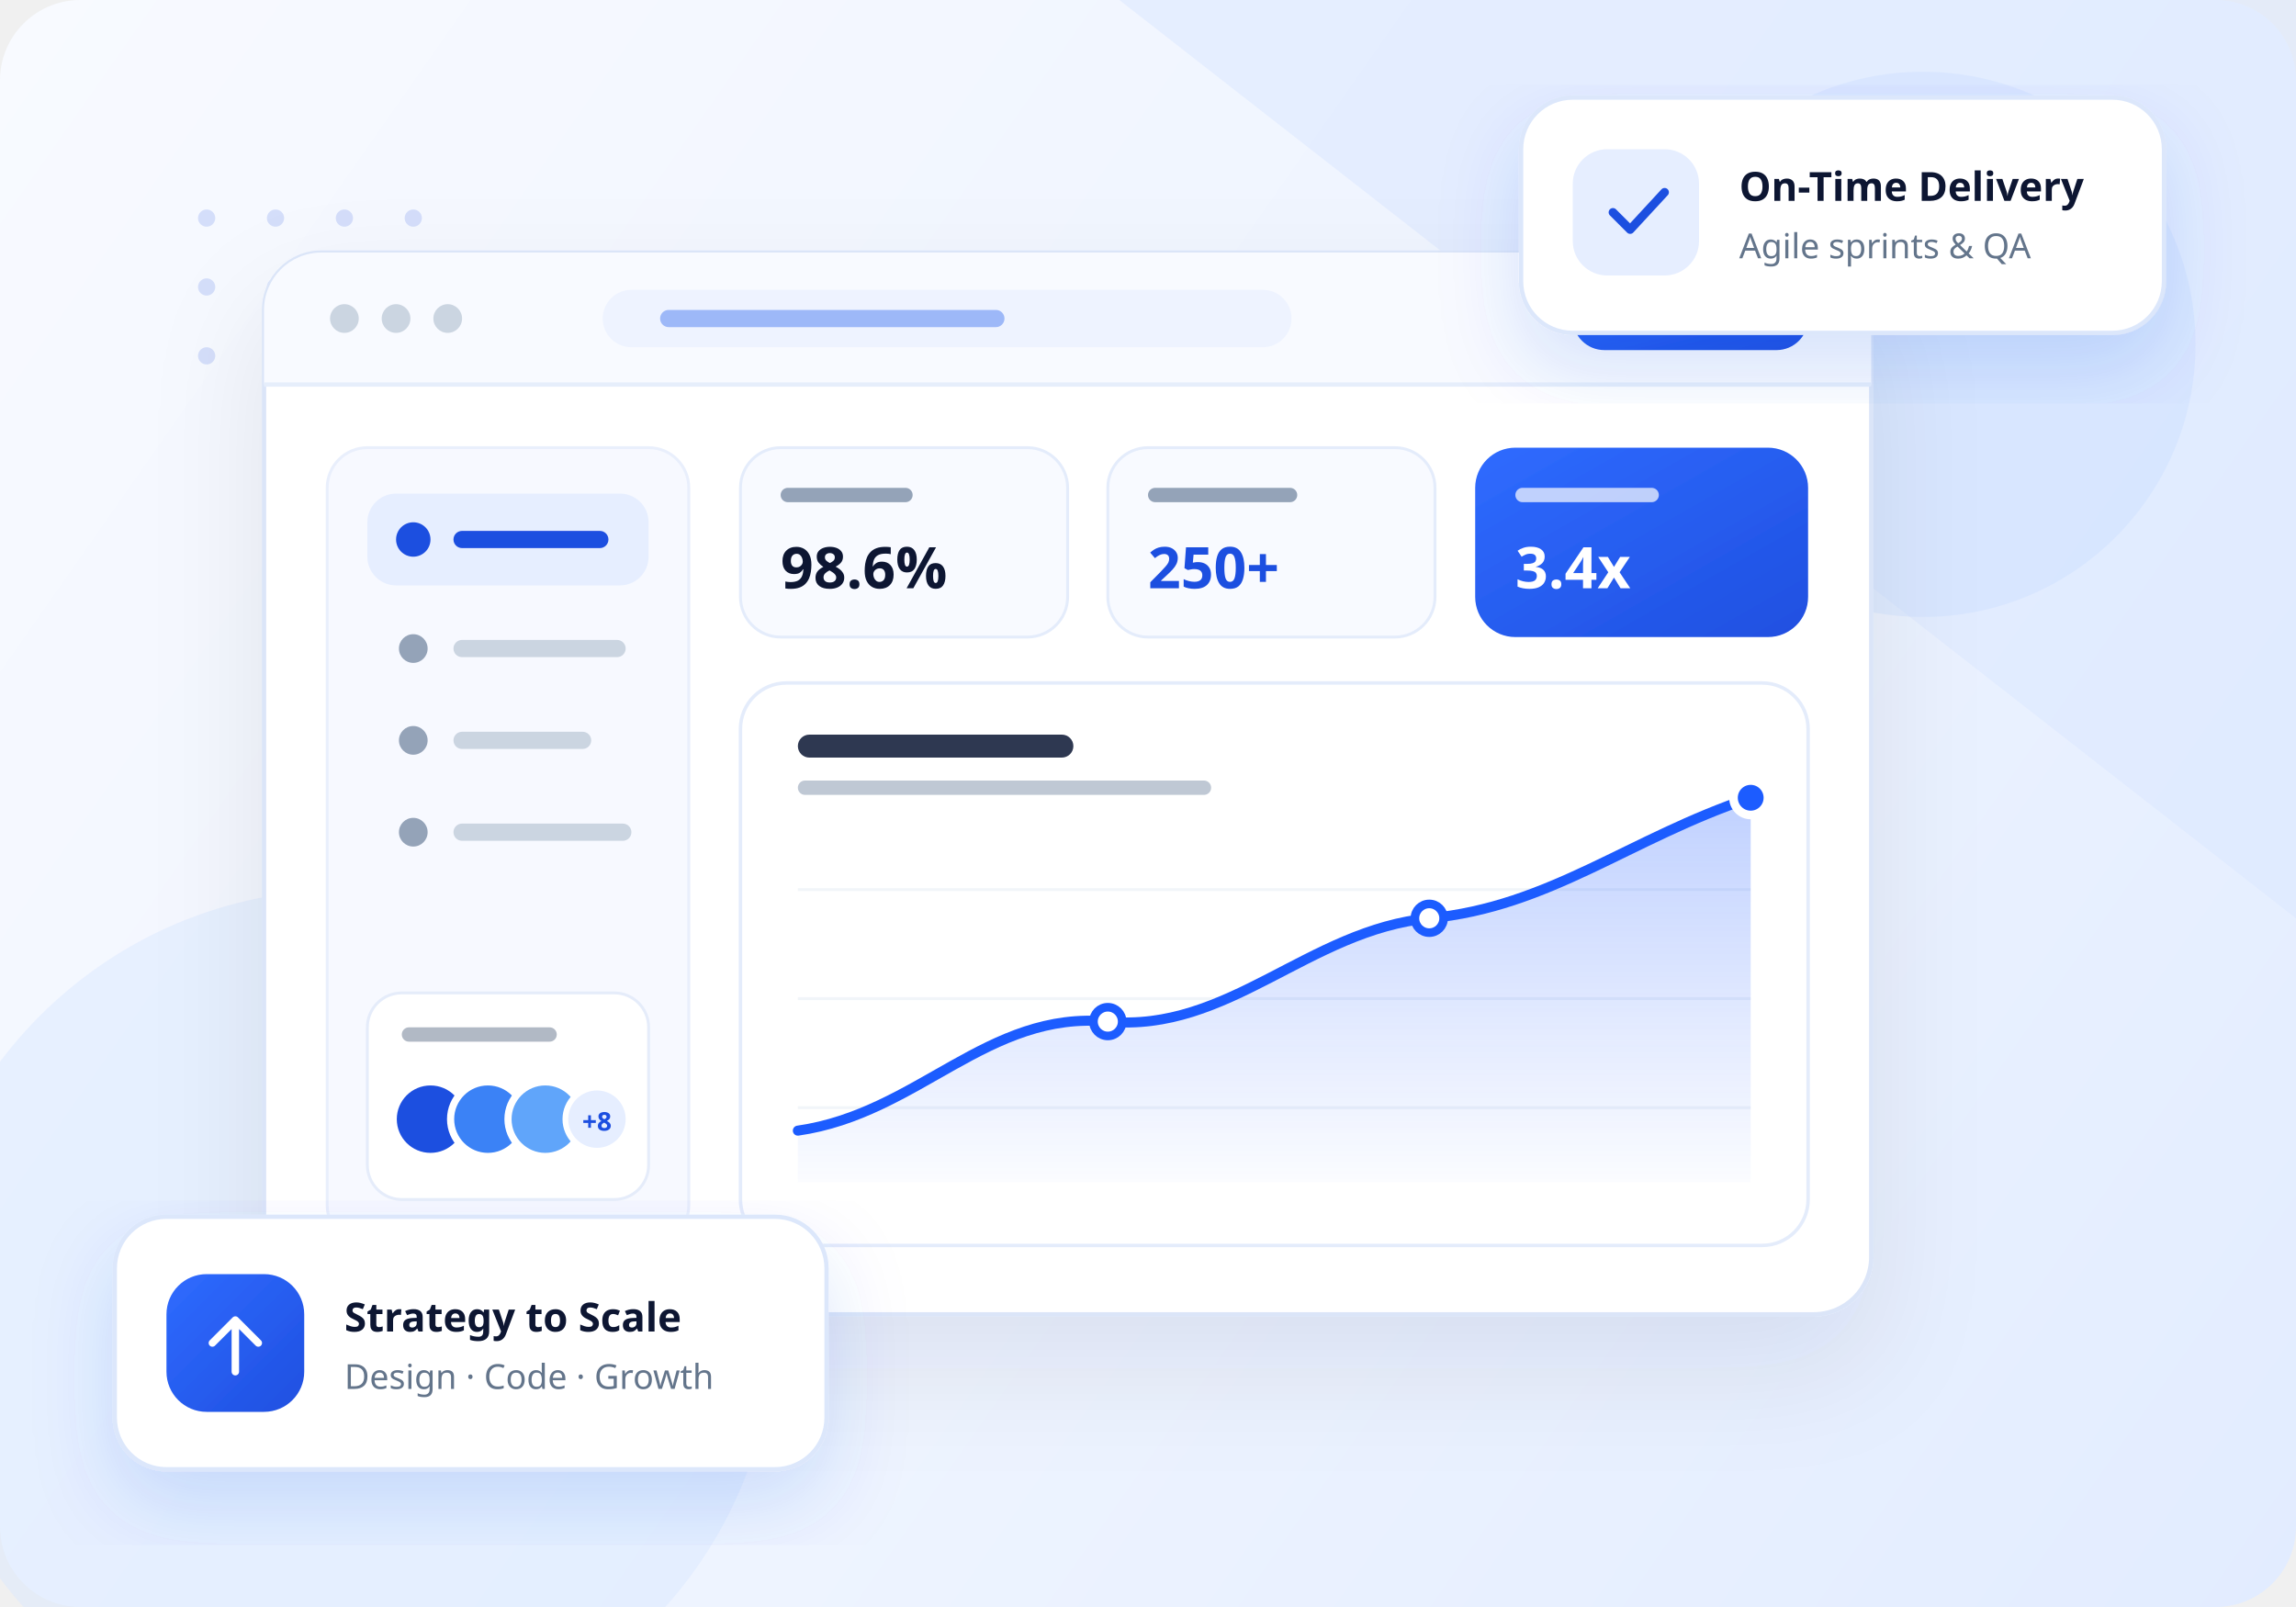
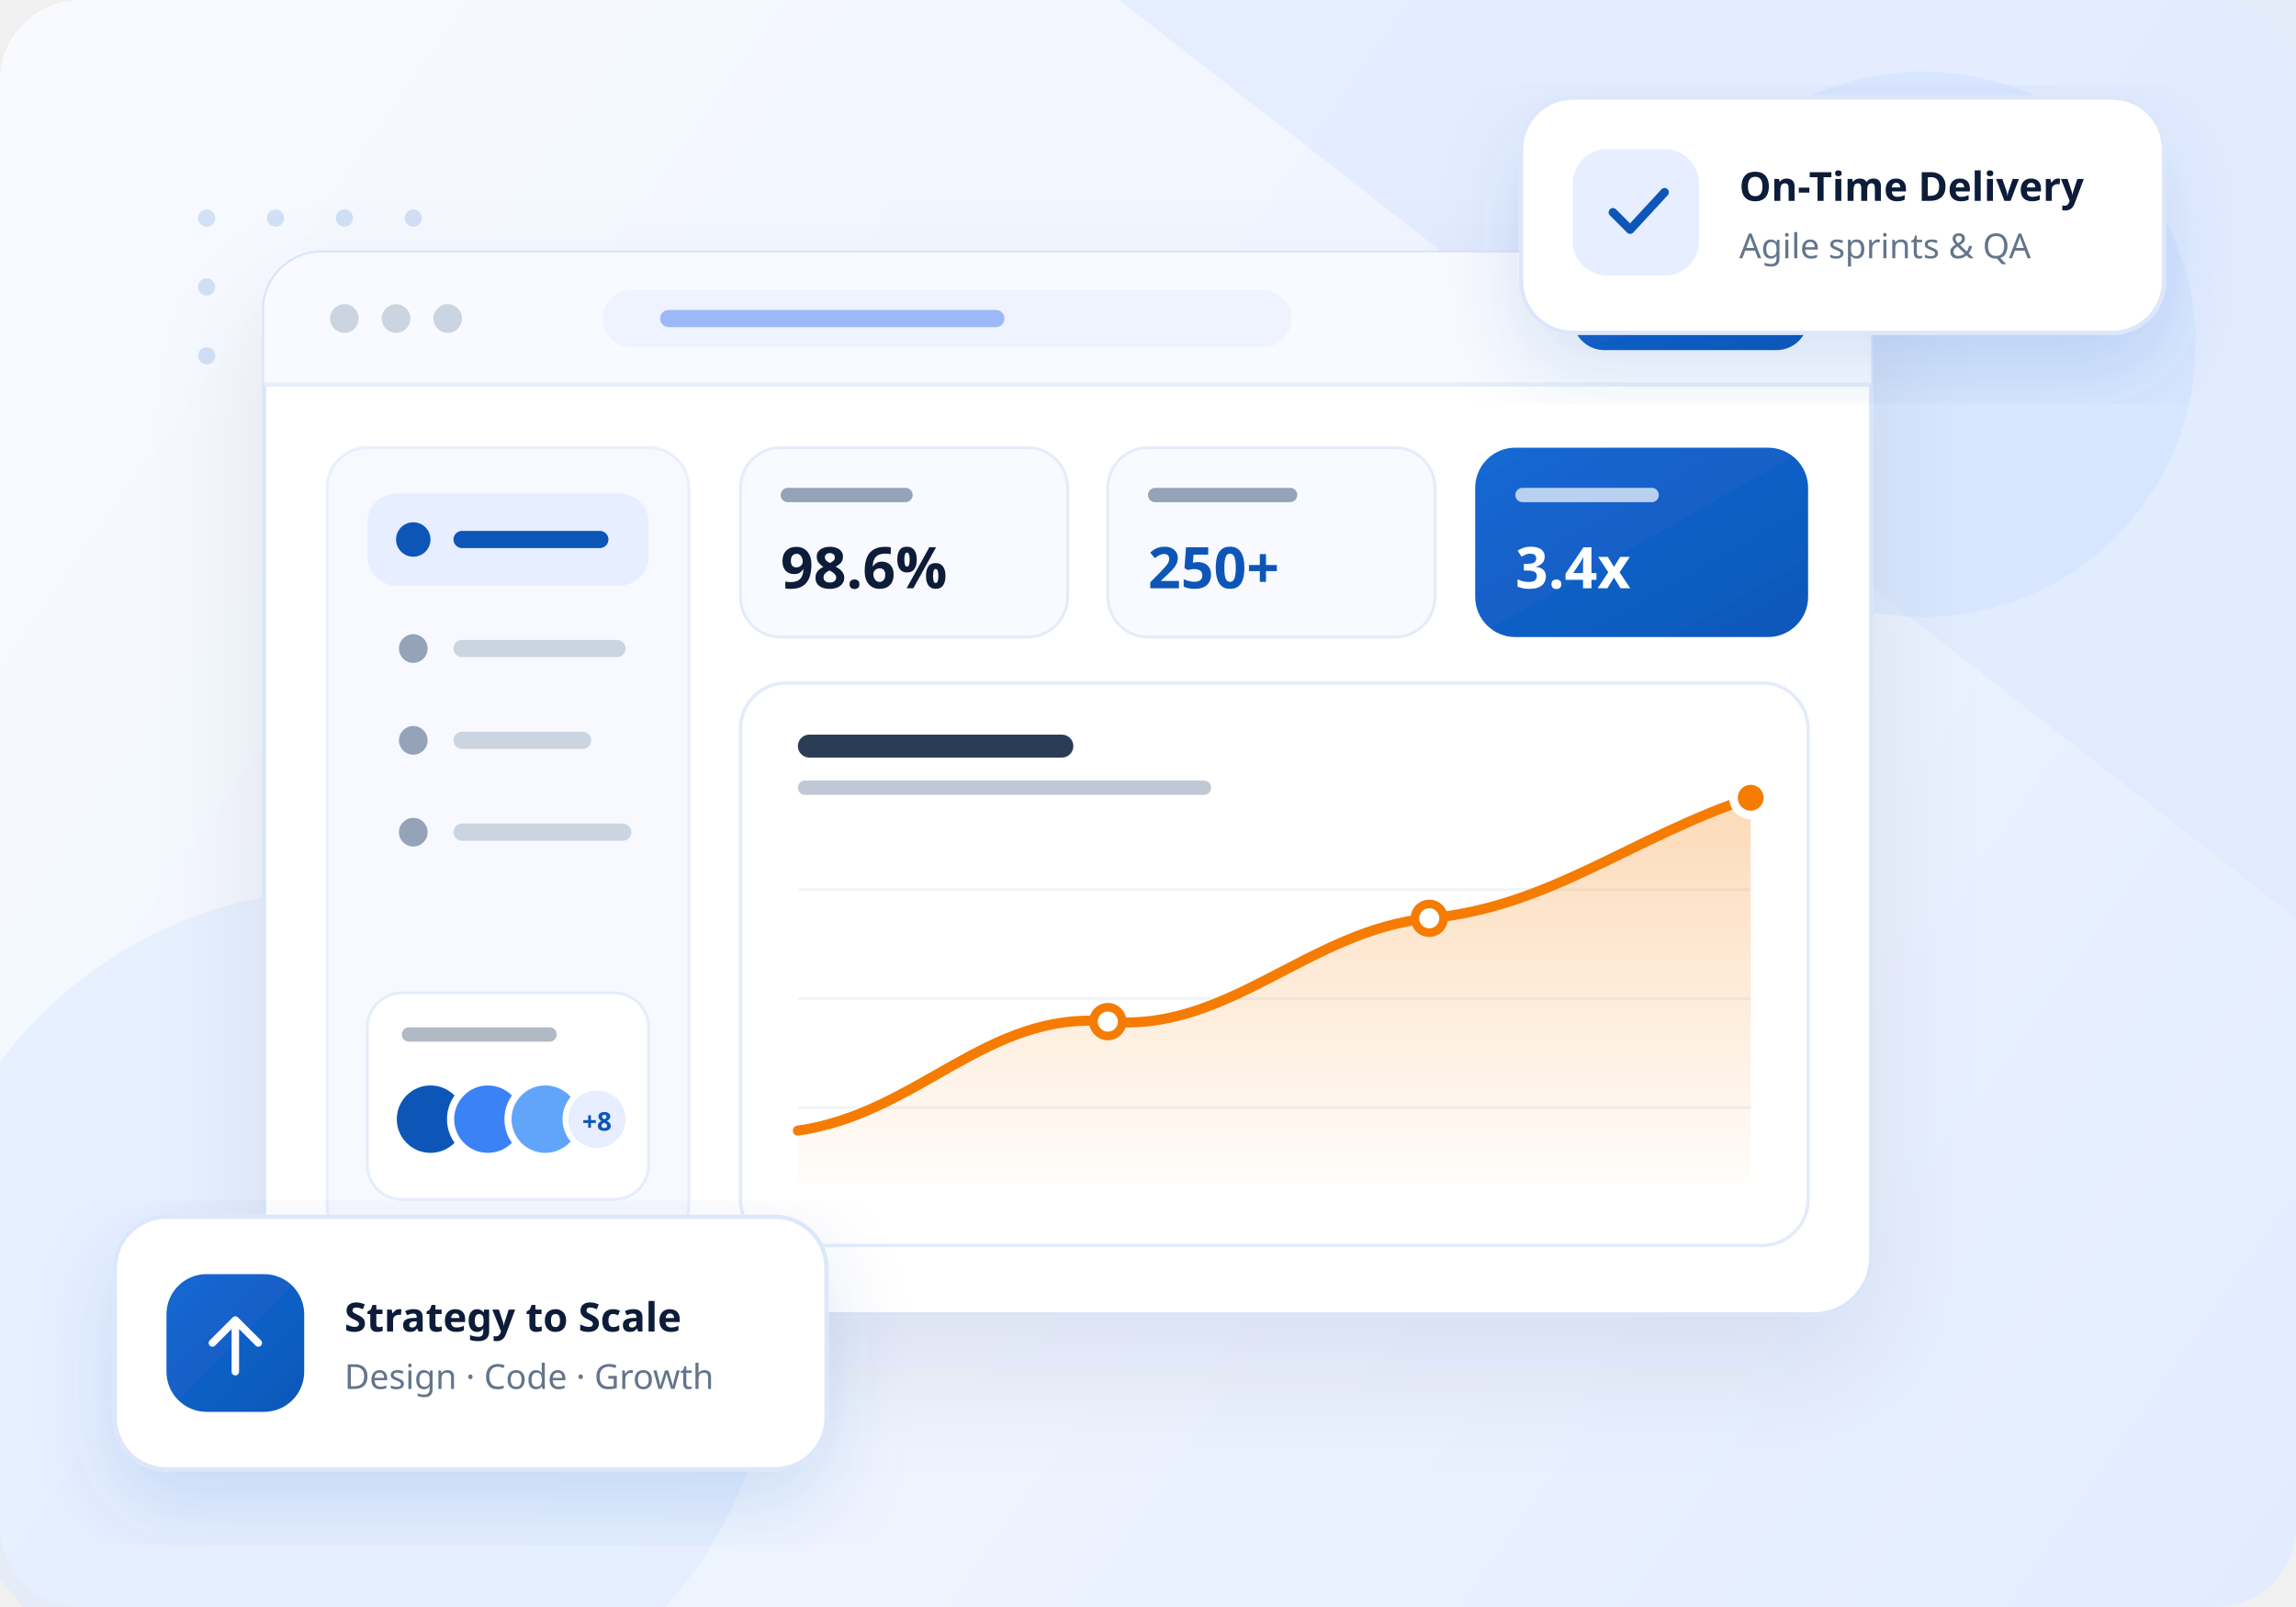
<svg xmlns="http://www.w3.org/2000/svg" viewBox="0 0 800 560" fill="none">
  <defs>
    <linearGradient id="bg-about" x1="0" y1="0" x2="800" y2="560" gradientUnits="userSpaceOnUse">
      <stop offset="0%" stop-color="#f8faff" />
      <stop offset="55%" stop-color="#eef4ff" />
      <stop offset="100%" stop-color="#e2ecff" />
    </linearGradient>
    <linearGradient id="brand-grad" x1="0" y1="0" x2="1" y2="1">
-       <stop offset="0%" stop-color="#2f6bff" />
-       <stop offset="100%" stop-color="#1f4fe0" />
+       <stop offset="0%" stop-color="#1668d4" />
+       <stop offset="100%" stop-color="#0d57b8" />
    </linearGradient>
    <linearGradient id="chart-fill" x1="0" y1="0" x2="0" y2="1">
-       <stop offset="0%" stop-color="#1f5bff" stop-opacity="0.28" />
-       <stop offset="100%" stop-color="#1f5bff" stop-opacity="0.02" />
+       <stop offset="0%" stop-color="#f57c00" stop-opacity="0.28" />
+       <stop offset="100%" stop-color="#f57c00" stop-opacity="0.02" />
    </linearGradient>
    <filter id="card-shadow" x="-15%" y="-15%" width="130%" height="140%">
-       <feDropShadow dx="0" dy="18" stdDeviation="20" flood-color="#0b1533" flood-opacity="0.08" />
+       <feDropShadow dx="0" dy="18" stdDeviation="20" flood-color="#071a38" flood-opacity="0.08" />
    </filter>
    <filter id="mini-shadow" x="-20%" y="-20%" width="140%" height="150%">
-       <feDropShadow dx="0" dy="12" stdDeviation="14" flood-color="#1f4fe0" flood-opacity="0.14" />
+       <feDropShadow dx="0" dy="12" stdDeviation="14" flood-color="#0d57b8" flood-opacity="0.14" />
    </filter>
  </defs>
  <rect width="800" height="560" rx="28" fill="url(#bg-about)" />
  <path d="M510 0L800 0L800 320L390 0Z" fill="#dbe7ff" opacity="0.55" />
  <circle cx="120" cy="460" r="150" fill="#d8e6ff" opacity="0.45" />
  <circle cx="670" cy="120" r="95" fill="#c7dbff" opacity="0.35" />
-   <g fill="#1f4fe0" opacity="0.16">
+   <g fill="#0d57b8" opacity="0.16">
    <circle cx="72" cy="76" r="3" />
    <circle cx="96" cy="76" r="3" />
    <circle cx="120" cy="76" r="3" />
    <circle cx="144" cy="76" r="3" />
    <circle cx="72" cy="100" r="3" />
    <circle cx="96" cy="100" r="3" />
    <circle cx="120" cy="100" r="3" />
    <circle cx="144" cy="100" r="3" />
    <circle cx="72" cy="124" r="3" />
    <circle cx="96" cy="124" r="3" />
    <circle cx="120" cy="124" r="3" />
    <circle cx="144" cy="124" r="3" />
  </g>
  <g filter="url(#card-shadow)">
    <rect x="92" y="88" width="560" height="370" rx="20" fill="#ffffff" stroke="#dbe5f8" stroke-width="1.5" />
    <path d="M92 108C92 96.954 100.954 88 112 88H632C643.046 88 652 96.954 652 108V134H92V108Z" fill="#f8faff" />
    <line x1="92" y1="134" x2="652" y2="134" stroke="#e6eefb" stroke-width="1.5" />
    <circle cx="120" cy="111" r="5" fill="#cbd5e1" />
    <circle cx="138" cy="111" r="5" fill="#cbd5e1" />
    <circle cx="156" cy="111" r="5" fill="#cbd5e1" />
    <rect x="210" y="101" width="240" height="20" rx="10" fill="#eef3ff" />
    <rect x="230" y="108" width="120" height="6" rx="3" fill="#9db8f8" />
    <rect x="548" y="100" width="82" height="22" rx="11" fill="url(#brand-grad)" />
    <rect x="564" y="109" width="50" height="4" rx="2" fill="#ffffff" opacity="0.9" />
    <rect x="114" y="156" width="126" height="278" rx="14" fill="#f7f9ff" stroke="#e9effc" stroke-width="1" />
    <rect x="128" y="172" width="98" height="32" rx="10" fill="#e6eeff" />
-     <circle cx="144" cy="188" r="6" fill="#1f4fe0" />
-     <rect x="158" y="185" width="54" height="6" rx="3" fill="#1f4fe0" />
+     <circle cx="144" cy="188" r="6" fill="#0d57b8" />
+     <rect x="158" y="185" width="54" height="6" rx="3" fill="#0d57b8" />
    <circle cx="144" cy="226" r="5" fill="#94a3b8" />
    <rect x="158" y="223" width="60" height="6" rx="3" fill="#cbd5e1" />
    <circle cx="144" cy="258" r="5" fill="#94a3b8" />
    <rect x="158" y="255" width="48" height="6" rx="3" fill="#cbd5e1" />
    <circle cx="144" cy="290" r="5" fill="#94a3b8" />
    <rect x="158" y="287" width="62" height="6" rx="3" fill="#cbd5e1" />
    <rect x="128" y="346" width="98" height="72" rx="12" fill="#ffffff" stroke="#e5ecfa" stroke-width="1" />
    <rect x="140" y="358" width="54" height="5" rx="2.5" fill="#64748b" opacity="0.5" />
-     <circle cx="150" cy="390" r="13" fill="#1f4fe0" stroke="#ffffff" stroke-width="2.5" />
+     <circle cx="150" cy="390" r="13" fill="#0d57b8" stroke="#ffffff" stroke-width="2.5" />
    <circle cx="170" cy="390" r="13" fill="#3b82f6" stroke="#ffffff" stroke-width="2.5" />
    <circle cx="190" cy="390" r="13" fill="#60a5fa" stroke="#ffffff" stroke-width="2.5" />
    <circle cx="208" cy="390" r="11" fill="#e6eeff" stroke="#ffffff" stroke-width="2" />
-     <text x="208" y="394" text-anchor="middle" fill="#1f4fe0" font-family="system-ui, sans-serif" font-size="9" font-weight="700">+8</text>
+     <text x="208" y="394" text-anchor="middle" fill="#0d57b8" font-family="system-ui, sans-serif" font-size="9" font-weight="700">+8</text>
    <rect x="258" y="156" width="114" height="66" rx="14" fill="#f8faff" stroke="#e4ecfb" stroke-width="1" />
    <rect x="272" y="170" width="46" height="5" rx="2.5" fill="#94a3b8" />
-     <text x="272" y="205" fill="#0b1533" font-family="system-ui, sans-serif" font-size="20" font-weight="700">98.6%</text>
+     <text x="272" y="205" fill="#071a38" font-family="system-ui, sans-serif" font-size="20" font-weight="700">98.6%</text>
    <rect x="386" y="156" width="114" height="66" rx="14" fill="#f8faff" stroke="#e4ecfb" stroke-width="1" />
    <rect x="400" y="170" width="52" height="5" rx="2.5" fill="#94a3b8" />
-     <text x="400" y="205" fill="#1f4fe0" font-family="system-ui, sans-serif" font-size="20" font-weight="700">250+</text>
+     <text x="400" y="205" fill="#0d57b8" font-family="system-ui, sans-serif" font-size="20" font-weight="700">250+</text>
    <rect x="514" y="156" width="116" height="66" rx="14" fill="url(#brand-grad)" />
    <rect x="528" y="170" width="50" height="5" rx="2.5" fill="#ffffff" opacity="0.7" />
    <text x="528" y="205" fill="#ffffff" font-family="system-ui, sans-serif" font-size="20" font-weight="700">3.4x</text>
    <rect x="258" y="238" width="372" height="196" rx="16" fill="#ffffff" stroke="#e4ecfb" stroke-width="1.2" />
-     <rect x="278" y="256" width="96" height="8" rx="4" fill="#0b1533" opacity="0.85" />
+     <rect x="278" y="256" width="96" height="8" rx="4" fill="#071a38" opacity="0.85" />
    <rect x="278" y="272" width="144" height="5" rx="2.5" fill="#94a3b8" opacity="0.6" />
    <line x1="278" y1="310" x2="610" y2="310" stroke="#f1f5f9" stroke-width="1" />
    <line x1="278" y1="348" x2="610" y2="348" stroke="#f1f5f9" stroke-width="1" />
    <line x1="278" y1="386" x2="610" y2="386" stroke="#f1f5f9" stroke-width="1" />
    <path d="M278 394 C320 388, 344 352, 386 356 C428 360, 456 324, 498 320 C540 316, 568 292, 610 278 L610 412 L278 412 Z" fill="url(#chart-fill)" />
-     <path d="M278 394 C320 388, 344 352, 386 356 C428 360, 456 324, 498 320 C540 316, 568 292, 610 278" stroke="#1f5bff" stroke-width="3.5" stroke-linecap="round" fill="none" />
-     <circle cx="386" cy="356" r="5" fill="#ffffff" stroke="#1f5bff" stroke-width="3" />
-     <circle cx="498" cy="320" r="5" fill="#ffffff" stroke="#1f5bff" stroke-width="3" />
-     <circle cx="610" cy="278" r="6" fill="#1f5bff" stroke="#ffffff" stroke-width="3" />
+     <path d="M278 394 C320 388, 344 352, 386 356 C428 360, 456 324, 498 320 C540 316, 568 292, 610 278" stroke="#f57c00" stroke-width="3.5" stroke-linecap="round" fill="none" />
+     <circle cx="386" cy="356" r="5" fill="#ffffff" stroke="#f57c00" stroke-width="3" />
+     <circle cx="498" cy="320" r="5" fill="#ffffff" stroke="#f57c00" stroke-width="3" />
+     <circle cx="610" cy="278" r="6" fill="#f57c00" stroke="#ffffff" stroke-width="3" />
  </g>
  <g filter="url(#mini-shadow)">
    <rect x="530" y="34" width="224" height="82" rx="18" fill="#ffffff" stroke="#dce7fb" stroke-width="1.5" />
    <rect x="548" y="52" width="44" height="44" rx="12" fill="#e6eeff" />
-     <path d="M562 74L568 80L580 67" stroke="#1f4fe0" stroke-width="3" stroke-linecap="round" stroke-linejoin="round" />
-     <text x="606" y="70" fill="#0b1533" font-family="system-ui, sans-serif" font-size="14" font-weight="700">On-Time Delivery</text>
+     <path d="M562 74L568 80L580 67" stroke="#0d57b8" stroke-width="3" stroke-linecap="round" stroke-linejoin="round" />
+     <text x="606" y="70" fill="#071a38" font-family="system-ui, sans-serif" font-size="14" font-weight="700">On-Time Delivery</text>
    <text x="606" y="90" fill="#64748b" font-family="system-ui, sans-serif" font-size="12">Agile sprints &amp; QA</text>
  </g>
  <g filter="url(#mini-shadow)">
    <rect x="40" y="424" width="248" height="88" rx="18" fill="#ffffff" stroke="#dce7fb" stroke-width="1.5" />
    <rect x="58" y="444" width="48" height="48" rx="14" fill="url(#brand-grad)" />
    <path d="M74 468L82 460L90 468M82 460V478" stroke="#ffffff" stroke-width="2.6" stroke-linecap="round" stroke-linejoin="round" />
-     <text x="120" y="464" fill="#0b1533" font-family="system-ui, sans-serif" font-size="14" font-weight="700">Strategy to Scale</text>
+     <text x="120" y="464" fill="#071a38" font-family="system-ui, sans-serif" font-size="14" font-weight="700">Strategy to Scale</text>
    <text x="120" y="484" fill="#64748b" font-family="system-ui, sans-serif" font-size="12">Design · Code · Growth</text>
  </g>
</svg>
